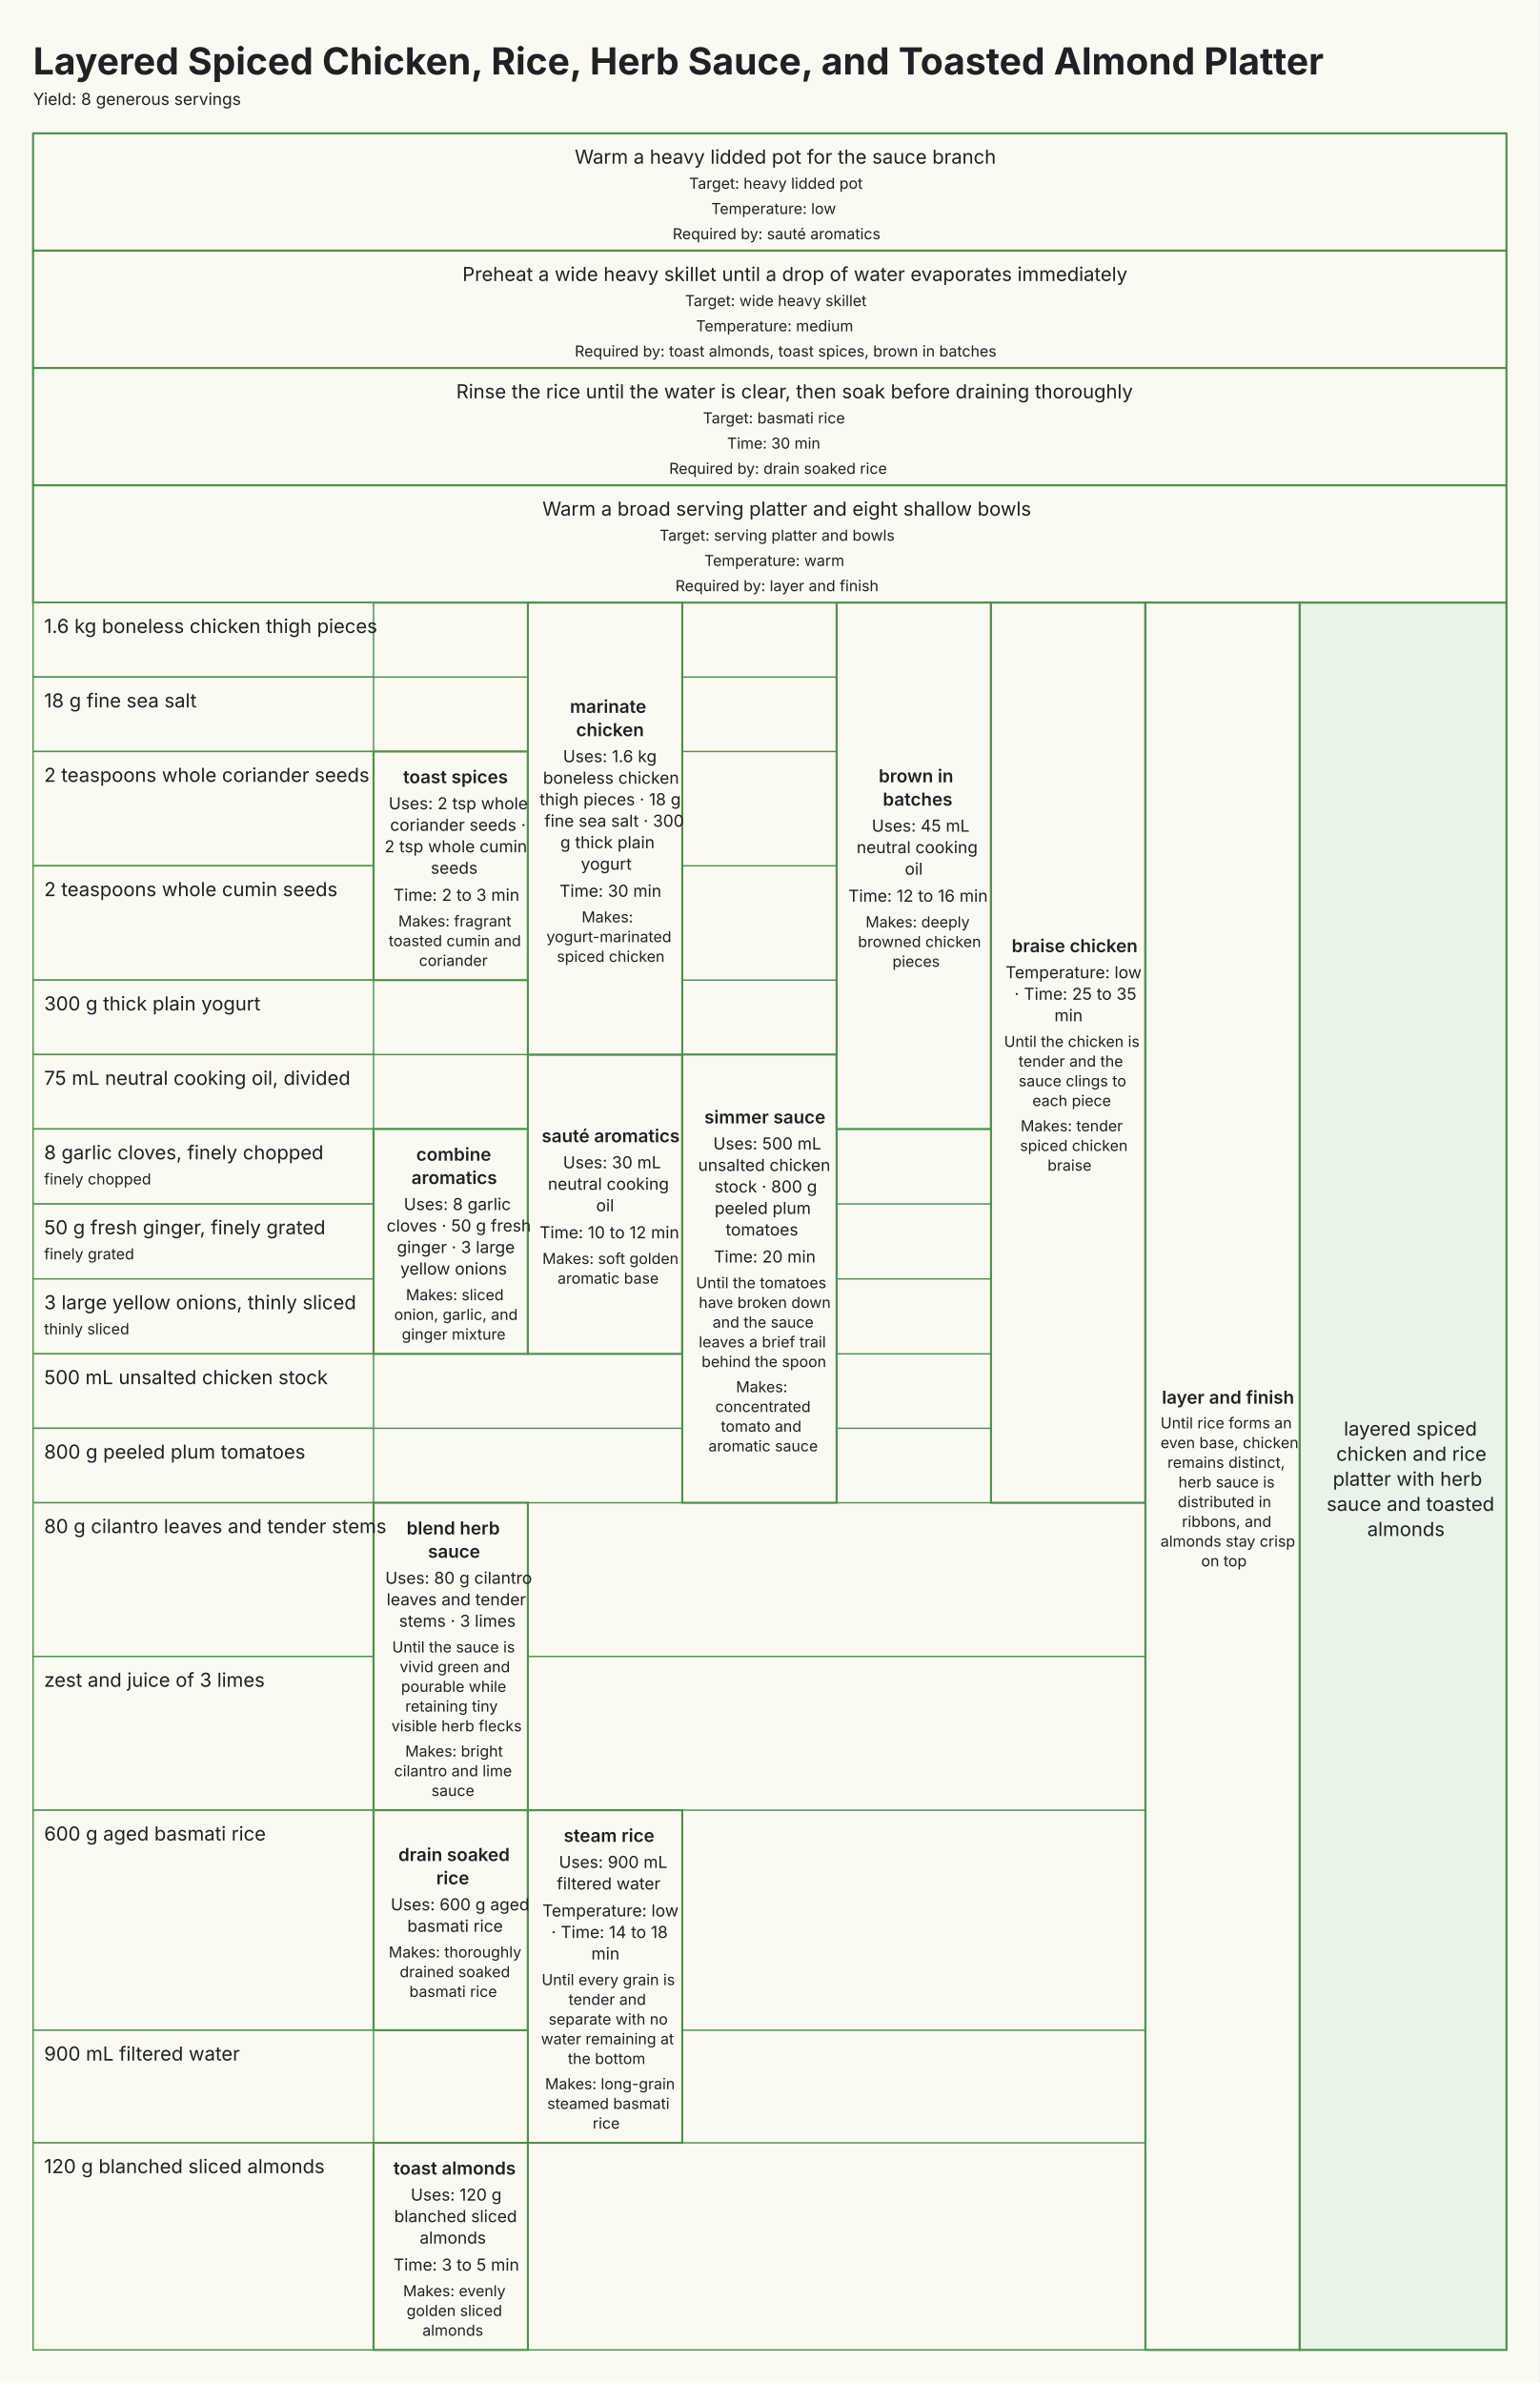
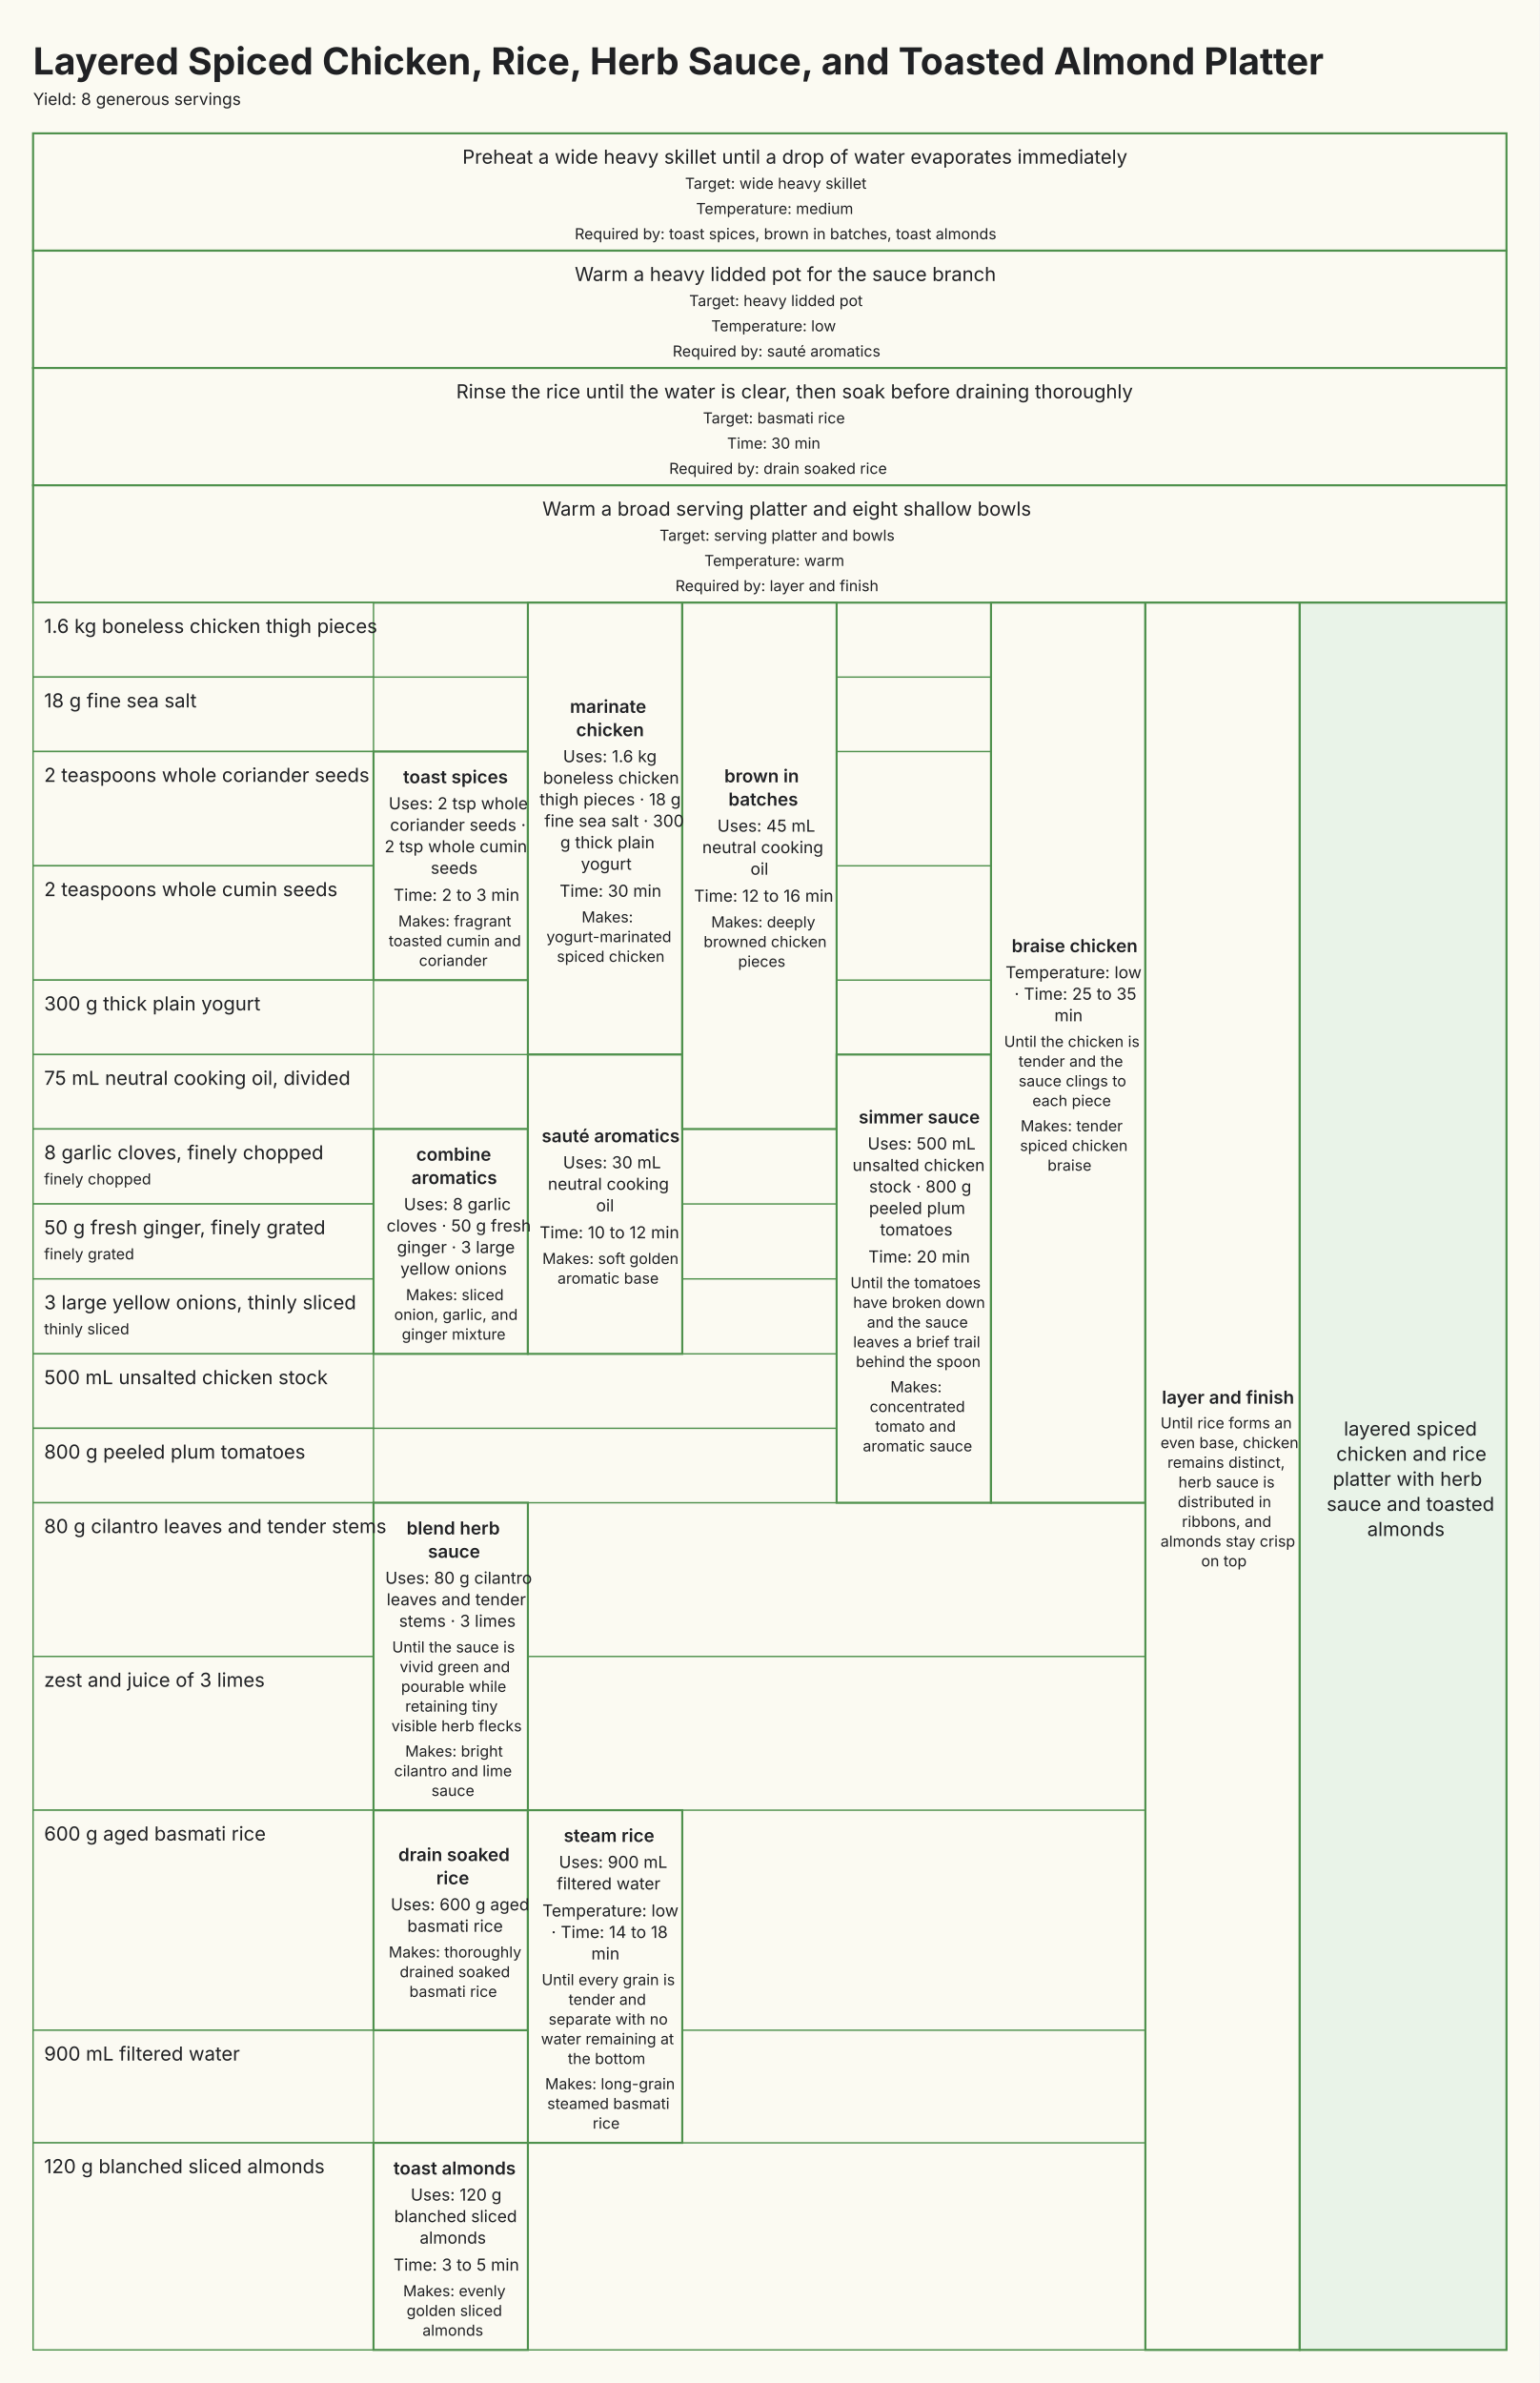
<svg xmlns="http://www.w3.org/2000/svg" width="1117" height="1728.526" viewBox="0 0 1117 1728.526" role="img" aria-labelledby="rf-7ec6408d11ee-title rf-7ec6408d11ee-description" data-recipeflow-layout="recipeflow.tabular-layout/v1" data-recipeflow-notation="compact-table">
  <style>text{font-family:Inter,"Segoe UI",Arial,"DejaVu Sans",sans-serif;fill:#202124}.guide{fill:none;stroke:#eee8df;stroke-width:1}.flow{fill:none;stroke:#5d5146;stroke-width:3;stroke-linecap:round;stroke-linejoin:round}.setup-dependency{fill:none;stroke:#b8aa99;stroke-width:1.5;stroke-dasharray:5 4}.op{fill:#f2eadf;stroke:#765f48;stroke-width:1.5}.setup{fill:#f7f4ef;stroke:#b8aa99;stroke-width:1}.material-label{fill:#fffdf9;stroke:#b8aa99;stroke-width:1}.final-output{fill:#e9f3e8;stroke:#4e7652;stroke-width:2}.grid-line{fill:none;stroke:#4f914d;stroke-width:1}.segment-link{fill:none;stroke:#36713a;stroke-width:1.5;stroke-dasharray:4 3}.grid-ingredient{fill:#fbfaf2;stroke:#4f914d;stroke-width:1}.grid-operation{fill:#fbfaf2;stroke:#4f914d;stroke-width:1.5}.grid-setup{fill:#fbfaf2;stroke:#4f914d;stroke-width:1.5}.grid-final{fill:#e9f3e8;stroke:#4f914d;stroke-width:1.5}.ingredient,.title{fill:none;stroke:none}@media print{.canvas{fill:#fff}.guide{stroke:#ddd}}</style>
  <rect class="canvas" x="0" y="0" width="1117" height="1728.526" fill="#fbfaf2" />
  <polyline id="path:table:grid:0" class="grid-line" points="24,437.126 1093,437.126" vector-effect="non-scaling-stroke" data-kind="guide" />
  <polyline id="path:table:grid:1" class="grid-line" points="24,491.126 1093,491.126" vector-effect="non-scaling-stroke" data-kind="guide" />
  <polyline id="path:table:grid:2" class="grid-line" points="24,545.126 1093,545.126" vector-effect="non-scaling-stroke" data-kind="guide" />
  <polyline id="path:table:grid:3" class="grid-line" points="24,628.026 1093,628.026" vector-effect="non-scaling-stroke" data-kind="guide" />
  <polyline id="path:table:grid:4" class="grid-line" points="24,710.926 1093,710.926" vector-effect="non-scaling-stroke" data-kind="guide" />
  <polyline id="path:table:grid:5" class="grid-line" points="24,764.926 1093,764.926" vector-effect="non-scaling-stroke" data-kind="guide" />
  <polyline id="path:table:grid:6" class="grid-line" points="24,818.926 1093,818.926" vector-effect="non-scaling-stroke" data-kind="guide" />
  <polyline id="path:table:grid:7" class="grid-line" points="24,873.293 1093,873.293" vector-effect="non-scaling-stroke" data-kind="guide" />
  <polyline id="path:table:grid:8" class="grid-line" points="24,927.659 1093,927.659" vector-effect="non-scaling-stroke" data-kind="guide" />
  <polyline id="path:table:grid:9" class="grid-line" points="24,982.026 1093,982.026" vector-effect="non-scaling-stroke" data-kind="guide" />
  <polyline id="path:table:grid:10" class="grid-line" points="24,1036.026 1093,1036.026" vector-effect="non-scaling-stroke" data-kind="guide" />
  <polyline id="path:table:grid:11" class="grid-line" points="24,1090.026 1093,1090.026" vector-effect="non-scaling-stroke" data-kind="guide" />
  <polyline id="path:table:grid:12" class="grid-line" points="24,1201.526 1093,1201.526" vector-effect="non-scaling-stroke" data-kind="guide" />
  <polyline id="path:table:grid:13" class="grid-line" points="24,1313.026 1093,1313.026" vector-effect="non-scaling-stroke" data-kind="guide" />
  <polyline id="path:table:grid:14" class="grid-line" points="24,1472.626 1093,1472.626" vector-effect="non-scaling-stroke" data-kind="guide" />
  <polyline id="path:table:grid:15" class="grid-line" points="24,1554.326 1093,1554.326" vector-effect="non-scaling-stroke" data-kind="guide" />
  <polyline id="path:table:grid:16" class="grid-line" points="24,1704.526 1093,1704.526" vector-effect="non-scaling-stroke" data-kind="guide" />
  <polyline id="path:table:border:left" class="grid-line" points="24,437.126 24,1704.526" vector-effect="non-scaling-stroke" data-kind="guide" />
  <polyline id="path:table:border:right" class="grid-line" points="1093,437.126 1093,1704.526" vector-effect="non-scaling-stroke" data-kind="guide" />
  <rect id="box:table:title" class="title" x="24" y="24" width="1069" height="54.726" rx="0" vector-effect="non-scaling-stroke" />
-   <rect id="box:table:setup:op:heat-pot" class="grid-setup" x="24" y="96.726" width="1069" height="85.1" rx="0" vector-effect="non-scaling-stroke" />
-   <rect id="box:table:setup:op:heat-skillet" class="grid-setup" x="24" y="181.826" width="1069" height="85.1" rx="0" vector-effect="non-scaling-stroke" />
+   <rect id="box:table:setup:op:heat-skillet" class="grid-setup" x="24" y="96.726" width="1069" height="85.1" rx="0" vector-effect="non-scaling-stroke" />
+   <rect id="box:table:setup:op:heat-pot" class="grid-setup" x="24" y="181.826" width="1069" height="85.1" rx="0" vector-effect="non-scaling-stroke" />
  <rect id="box:table:setup:op:soak-rice" class="grid-setup" x="24" y="266.926" width="1069" height="85.1" rx="0" vector-effect="non-scaling-stroke" />
  <rect id="box:table:setup:op:warm-platter" class="grid-setup" x="24" y="352.026" width="1069" height="85.1" rx="0" vector-effect="non-scaling-stroke" />
  <rect id="box:table:ingredient:chicken" class="grid-ingredient" x="24" y="437.126" width="247" height="54" rx="0" vector-effect="non-scaling-stroke" />
  <rect id="box:table:ingredient:salt" class="grid-ingredient" x="24" y="491.126" width="247" height="54" rx="0" vector-effect="non-scaling-stroke" />
  <rect id="box:table:ingredient:coriander" class="grid-ingredient" x="24" y="545.126" width="247" height="82.9" rx="0" vector-effect="non-scaling-stroke" />
  <rect id="box:table:ingredient:cumin" class="grid-ingredient" x="24" y="628.026" width="247" height="82.9" rx="0" vector-effect="non-scaling-stroke" />
  <rect id="box:table:ingredient:yogurt" class="grid-ingredient" x="24" y="710.926" width="247" height="54" rx="0" vector-effect="non-scaling-stroke" />
  <rect id="box:table:ingredient:oil" class="grid-ingredient" x="24" y="764.926" width="247" height="54" rx="0" vector-effect="non-scaling-stroke" />
  <rect id="box:table:ingredient:garlic" class="grid-ingredient" x="24" y="818.926" width="247" height="54.367" rx="0" vector-effect="non-scaling-stroke" />
  <rect id="box:table:ingredient:ginger" class="grid-ingredient" x="24" y="873.293" width="247" height="54.367" rx="0" vector-effect="non-scaling-stroke" />
  <rect id="box:table:ingredient:onion" class="grid-ingredient" x="24" y="927.659" width="247" height="54.367" rx="0" vector-effect="non-scaling-stroke" />
  <rect id="box:table:ingredient:stock" class="grid-ingredient" x="24" y="982.026" width="247" height="54" rx="0" vector-effect="non-scaling-stroke" />
  <rect id="box:table:ingredient:tomatoes" class="grid-ingredient" x="24" y="1036.026" width="247" height="54" rx="0" vector-effect="non-scaling-stroke" />
  <rect id="box:table:ingredient:cilantro" class="grid-ingredient" x="24" y="1090.026" width="247" height="111.5" rx="0" vector-effect="non-scaling-stroke" />
  <rect id="box:table:ingredient:lime" class="grid-ingredient" x="24" y="1201.526" width="247" height="111.5" rx="0" vector-effect="non-scaling-stroke" />
  <rect id="box:table:ingredient:rice" class="grid-ingredient" x="24" y="1313.026" width="247" height="159.6" rx="0" vector-effect="non-scaling-stroke" />
  <rect id="box:table:ingredient:water" class="grid-ingredient" x="24" y="1472.626" width="247" height="81.7" rx="0" vector-effect="non-scaling-stroke" />
  <rect id="box:table:ingredient:almonds" class="grid-ingredient" x="24" y="1554.326" width="247" height="150.2" rx="0" vector-effect="non-scaling-stroke" />
+   <rect id="box:table:operation:op:toast-spices:0" class="grid-operation" x="271" y="545.126" width="112" height="165.8" rx="0" vector-effect="non-scaling-stroke" />
  <rect id="box:table:operation:op:chop-aromatics:0" class="grid-operation" x="271" y="818.926" width="112" height="163.1" rx="0" vector-effect="non-scaling-stroke" />
+   <rect id="box:table:operation:op:rinse-rice:0" class="grid-operation" x="271" y="1313.026" width="112" height="159.6" rx="0" vector-effect="non-scaling-stroke" />
  <rect id="box:table:operation:op:make-herb-sauce:0" class="grid-operation" x="271" y="1090.026" width="112" height="223" rx="0" vector-effect="non-scaling-stroke" />
-   <rect id="box:table:operation:op:rinse-rice:0" class="grid-operation" x="271" y="1313.026" width="112" height="159.6" rx="0" vector-effect="non-scaling-stroke" />
  <rect id="box:table:operation:op:toast-almonds:0" class="grid-operation" x="271" y="1554.326" width="112" height="150.2" rx="0" vector-effect="non-scaling-stroke" />
-   <rect id="box:table:operation:op:toast-spices:0" class="grid-operation" x="271" y="545.126" width="112" height="165.8" rx="0" vector-effect="non-scaling-stroke" />
+   <rect id="box:table:operation:op:marinate:0" class="grid-operation" x="383" y="437.126" width="112" height="327.8" rx="0" vector-effect="non-scaling-stroke" />
+   <rect id="box:table:operation:op:saute-aromatics:0" class="grid-operation" x="383" y="764.926" width="112" height="217.1" rx="0" vector-effect="non-scaling-stroke" />
  <rect id="box:table:operation:op:cook-rice:0" class="grid-operation" x="383" y="1313.026" width="112" height="241.3" rx="0" vector-effect="non-scaling-stroke" />
-   <rect id="box:table:operation:op:saute-aromatics:0" class="grid-operation" x="383" y="764.926" width="112" height="217.1" rx="0" vector-effect="non-scaling-stroke" />
-   <rect id="box:table:operation:op:marinate:0" class="grid-operation" x="383" y="437.126" width="112" height="327.8" rx="0" vector-effect="non-scaling-stroke" />
-   <rect id="box:table:operation:op:build-sauce:0" class="grid-operation" x="495" y="764.926" width="112" height="325.1" rx="0" vector-effect="non-scaling-stroke" />
-   <rect id="box:table:operation:op:brown-chicken:0" class="grid-operation" x="607" y="437.126" width="112" height="381.8" rx="0" vector-effect="non-scaling-stroke" />
+   <rect id="box:table:operation:op:brown-chicken:0" class="grid-operation" x="495" y="437.126" width="112" height="381.8" rx="0" vector-effect="non-scaling-stroke" />
+   <rect id="box:table:operation:op:build-sauce:0" class="grid-operation" x="607" y="764.926" width="112" height="325.1" rx="0" vector-effect="non-scaling-stroke" />
  <rect id="box:table:operation:op:braise:0" class="grid-operation" x="719" y="437.126" width="112" height="652.9" rx="0" vector-effect="non-scaling-stroke" />
  <rect id="box:table:operation:op:assemble-platter:0" class="grid-operation" x="831" y="437.126" width="112" height="1267.4" rx="0" vector-effect="non-scaling-stroke" />
  <rect id="box:table:final:platter:0" class="grid-final" x="943" y="437.126" width="150" height="1267.4" rx="0" vector-effect="non-scaling-stroke" />
  <text id="text:table:title" data-role="title" font-size="27.02" font-weight="700" fill="#202124" xml:space="preserve" aria-label="Layered Spiced Chicken, Rice, Herb Sauce, and Toasted Almond Platter">
    <tspan x="24" dy="0" y="54">Layered Spiced Chicken, Rice, Herb Sauce, and Toasted Almond Platter</tspan>
  </text>
  <text id="text:table:yield" data-role="recipe-yield" font-size="12" font-weight="400" fill="#66615c" xml:space="preserve" aria-label="Yield: 8 generous servings">
    <tspan x="24" dy="0" y="76.126">Yield: 8 generous servings</tspan>
  </text>
+   <text id="text:table:setup:op:heat-skillet:label" data-role="setup-label" font-size="14" font-weight="400" fill="#202124" xml:space="preserve" aria-label="Preheat a wide heavy skillet until a drop of water evaporates immediately">
+     <tspan x="335.5" dy="0" y="118.726">Preheat a wide heavy skillet until a drop of water evaporates immediately</tspan>
+   </text>
+   <text id="text:table:setup:op:heat-skillet:target" data-role="setup-target" font-size="11" font-weight="400" fill="#66615c" xml:space="preserve" aria-label="Target: wide heavy skillet">
+     <tspan x="497" dy="0" y="136.926">Target: wide heavy skillet</tspan>
+   </text>
+   <text id="text:table:setup:op:heat-skillet:detail" data-role="setup-detail" font-size="11" font-weight="400" fill="#66615c" xml:space="preserve" aria-label="Temperature: medium">
+     <tspan x="505" dy="0" y="155.226">Temperature: medium</tspan>
+   </text>
+   <text id="text:table:setup:op:heat-skillet:required" data-role="setup-required-by" font-size="11" font-weight="400" fill="#66615c" xml:space="preserve" aria-label="Required by: toast spices, brown in batches, toast almonds">
+     <tspan x="417" dy="0" y="173.526">Required by: toast spices, brown in batches, toast almonds</tspan>
+   </text>
  <text id="text:table:setup:op:heat-pot:label" data-role="setup-label" font-size="14" font-weight="400" fill="#202124" xml:space="preserve" aria-label="Warm a heavy lidded pot for the sauce branch">
-     <tspan x="417" dy="0" y="118.726">Warm a heavy lidded pot for the sauce branch</tspan>
+     <tspan x="417" dy="0" y="203.826">Warm a heavy lidded pot for the sauce branch</tspan>
  </text>
  <text id="text:table:setup:op:heat-pot:target" data-role="setup-target" font-size="11" font-weight="400" fill="#66615c" xml:space="preserve" aria-label="Target: heavy lidded pot">
-     <tspan x="500" dy="0" y="136.926">Target: heavy lidded pot</tspan>
+     <tspan x="500" dy="0" y="222.026">Target: heavy lidded pot</tspan>
  </text>
  <text id="text:table:setup:op:heat-pot:detail" data-role="setup-detail" font-size="11" font-weight="400" fill="#66615c" xml:space="preserve" aria-label="Temperature: low">
-     <tspan x="516" dy="0" y="155.226">Temperature: low</tspan>
+     <tspan x="516" dy="0" y="240.326">Temperature: low</tspan>
  </text>
  <text id="text:table:setup:op:heat-pot:required" data-role="setup-required-by" font-size="11" font-weight="400" fill="#66615c" xml:space="preserve" aria-label="Required by: sauté aromatics">
-     <tspan x="488" dy="0" y="173.526">Required by: sauté aromatics</tspan>
-   </text>
-   <text id="text:table:setup:op:heat-skillet:label" data-role="setup-label" font-size="14" font-weight="400" fill="#202124" xml:space="preserve" aria-label="Preheat a wide heavy skillet until a drop of water evaporates immediately">
-     <tspan x="335.5" dy="0" y="203.826">Preheat a wide heavy skillet until a drop of water evaporates immediately</tspan>
-   </text>
-   <text id="text:table:setup:op:heat-skillet:target" data-role="setup-target" font-size="11" font-weight="400" fill="#66615c" xml:space="preserve" aria-label="Target: wide heavy skillet">
-     <tspan x="497" dy="0" y="222.026">Target: wide heavy skillet</tspan>
-   </text>
-   <text id="text:table:setup:op:heat-skillet:detail" data-role="setup-detail" font-size="11" font-weight="400" fill="#66615c" xml:space="preserve" aria-label="Temperature: medium">
-     <tspan x="505" dy="0" y="240.326">Temperature: medium</tspan>
-   </text>
-   <text id="text:table:setup:op:heat-skillet:required" data-role="setup-required-by" font-size="11" font-weight="400" fill="#66615c" xml:space="preserve" aria-label="Required by: toast almonds, toast spices, brown in batches">
-     <tspan x="417" dy="0" y="258.626">Required by: toast almonds, toast spices, brown in batches</tspan>
+     <tspan x="488" dy="0" y="258.626">Required by: sauté aromatics</tspan>
  </text>
  <text id="text:table:setup:op:soak-rice:label" data-role="setup-label" font-size="14" font-weight="400" fill="#202124" xml:space="preserve" aria-label="Rinse the rice until the water is clear, then soak before draining thoroughly">
    <tspan x="331" dy="0" y="288.926">Rinse the rice until the water is clear, then soak before draining thoroughly</tspan>
  </text>
  <text id="text:table:setup:op:soak-rice:target" data-role="setup-target" font-size="11" font-weight="400" fill="#66615c" xml:space="preserve" aria-label="Target: basmati rice">
    <tspan x="510" dy="0" y="307.126">Target: basmati rice</tspan>
  </text>
  <text id="text:table:setup:op:soak-rice:detail" data-role="setup-detail" font-size="11" font-weight="400" fill="#66615c" xml:space="preserve" aria-label="Time: 30 min">
    <tspan x="527.5" dy="0" y="325.426">Time: 30 min</tspan>
  </text>
  <text id="text:table:setup:op:soak-rice:required" data-role="setup-required-by" font-size="11" font-weight="400" fill="#66615c" xml:space="preserve" aria-label="Required by: drain soaked rice">
    <tspan x="485.5" dy="0" y="343.726">Required by: drain soaked rice</tspan>
  </text>
  <text id="text:table:setup:op:warm-platter:label" data-role="setup-label" font-size="14" font-weight="400" fill="#202124" xml:space="preserve" aria-label="Warm a broad serving platter and eight shallow bowls">
    <tspan x="393.5" dy="0" y="374.026">Warm a broad serving platter and eight shallow bowls</tspan>
  </text>
  <text id="text:table:setup:op:warm-platter:target" data-role="setup-target" font-size="11" font-weight="400" fill="#66615c" xml:space="preserve" aria-label="Target: serving platter and bowls">
    <tspan x="478.5" dy="0" y="392.226">Target: serving platter and bowls</tspan>
  </text>
  <text id="text:table:setup:op:warm-platter:detail" data-role="setup-detail" font-size="11" font-weight="400" fill="#66615c" xml:space="preserve" aria-label="Temperature: warm">
    <tspan x="511" dy="0" y="410.526">Temperature: warm</tspan>
  </text>
  <text id="text:table:setup:op:warm-platter:required" data-role="setup-required-by" font-size="11" font-weight="400" fill="#66615c" xml:space="preserve" aria-label="Required by: layer and finish">
    <tspan x="490" dy="0" y="428.826">Required by: layer and finish</tspan>
  </text>
  <text id="text:table:ingredient:chicken:primary" data-role="ingredient-source" font-size="14" font-weight="400" fill="#202124" xml:space="preserve" aria-label="1.6 kg boneless chicken thigh pieces">
    <tspan x="32" dy="0" y="459.126">1.6 kg boneless chicken thigh pieces</tspan>
  </text>
  <text id="text:table:ingredient:salt:primary" data-role="ingredient-source" font-size="14" font-weight="400" fill="#202124" xml:space="preserve" aria-label="18 g fine sea salt">
    <tspan x="32" dy="0" y="513.126">18 g fine sea salt</tspan>
  </text>
  <text id="text:table:ingredient:coriander:primary" data-role="ingredient-source" font-size="14" font-weight="400" fill="#202124" xml:space="preserve" aria-label="2 teaspoons whole coriander seeds">
    <tspan x="32" dy="0" y="567.126">2 teaspoons whole coriander seeds</tspan>
  </text>
  <text id="text:table:ingredient:cumin:primary" data-role="ingredient-source" font-size="14" font-weight="400" fill="#202124" xml:space="preserve" aria-label="2 teaspoons whole cumin seeds">
    <tspan x="32" dy="0" y="650.026">2 teaspoons whole cumin seeds</tspan>
  </text>
  <text id="text:table:ingredient:yogurt:primary" data-role="ingredient-source" font-size="14" font-weight="400" fill="#202124" xml:space="preserve" aria-label="300 g thick plain yogurt">
    <tspan x="32" dy="0" y="732.926">300 g thick plain yogurt</tspan>
  </text>
  <text id="text:table:ingredient:oil:primary" data-role="ingredient-source" font-size="14" font-weight="400" fill="#202124" xml:space="preserve" aria-label="75 mL neutral cooking oil, divided">
    <tspan x="32" dy="0" y="786.926">75 mL neutral cooking oil, divided</tspan>
  </text>
  <text id="text:table:ingredient:garlic:primary" data-role="ingredient-source" font-size="14" font-weight="400" fill="#202124" xml:space="preserve" aria-label="8 garlic cloves, finely chopped">
    <tspan x="32" dy="0" y="840.926">8 garlic cloves, finely chopped</tspan>
  </text>
  <text id="text:table:ingredient:garlic:preparation" data-role="ingredient-preparation" font-size="11" font-weight="400" fill="#66615c" xml:space="preserve" aria-label="finely chopped">
    <tspan x="32" dy="0" y="859.126">finely chopped</tspan>
  </text>
  <text id="text:table:ingredient:ginger:primary" data-role="ingredient-source" font-size="14" font-weight="400" fill="#202124" xml:space="preserve" aria-label="50 g fresh ginger, finely grated">
    <tspan x="32" dy="0" y="895.293">50 g fresh ginger, finely grated</tspan>
  </text>
  <text id="text:table:ingredient:ginger:preparation" data-role="ingredient-preparation" font-size="11" font-weight="400" fill="#66615c" xml:space="preserve" aria-label="finely grated">
    <tspan x="32" dy="0" y="913.493">finely grated</tspan>
  </text>
  <text id="text:table:ingredient:onion:primary" data-role="ingredient-source" font-size="14" font-weight="400" fill="#202124" xml:space="preserve" aria-label="3 large yellow onions, thinly sliced">
    <tspan x="32" dy="0" y="949.659">3 large yellow onions, thinly sliced</tspan>
  </text>
  <text id="text:table:ingredient:onion:preparation" data-role="ingredient-preparation" font-size="11" font-weight="400" fill="#66615c" xml:space="preserve" aria-label="thinly sliced">
    <tspan x="32" dy="0" y="967.859">thinly sliced</tspan>
  </text>
  <text id="text:table:ingredient:stock:primary" data-role="ingredient-source" font-size="14" font-weight="400" fill="#202124" xml:space="preserve" aria-label="500 mL unsalted chicken stock">
    <tspan x="32" dy="0" y="1004.026">500 mL unsalted chicken stock</tspan>
  </text>
  <text id="text:table:ingredient:tomatoes:primary" data-role="ingredient-source" font-size="14" font-weight="400" fill="#202124" xml:space="preserve" aria-label="800 g peeled plum tomatoes">
    <tspan x="32" dy="0" y="1058.026">800 g peeled plum tomatoes</tspan>
  </text>
  <text id="text:table:ingredient:cilantro:primary" data-role="ingredient-source" font-size="14" font-weight="400" fill="#202124" xml:space="preserve" aria-label="80 g cilantro leaves and tender stems">
    <tspan x="32" dy="0" y="1112.026">80 g cilantro leaves and tender stems</tspan>
  </text>
  <text id="text:table:ingredient:lime:primary" data-role="ingredient-source" font-size="14" font-weight="400" fill="#202124" xml:space="preserve" aria-label="zest and juice of 3 limes">
    <tspan x="32" dy="0" y="1223.526">zest and juice of 3 limes</tspan>
  </text>
  <text id="text:table:ingredient:rice:primary" data-role="ingredient-source" font-size="14" font-weight="400" fill="#202124" xml:space="preserve" aria-label="600 g aged basmati rice">
    <tspan x="32" dy="0" y="1335.026">600 g aged basmati rice</tspan>
  </text>
  <text id="text:table:ingredient:water:primary" data-role="ingredient-source" font-size="14" font-weight="400" fill="#202124" xml:space="preserve" aria-label="900 mL filtered water">
    <tspan x="32" dy="0" y="1494.626">900 mL filtered water</tspan>
  </text>
  <text id="text:table:ingredient:almonds:primary" data-role="ingredient-source" font-size="14" font-weight="400" fill="#202124" xml:space="preserve" aria-label="120 g blanched sliced almonds">
    <tspan x="32" dy="0" y="1576.326">120 g blanched sliced almonds</tspan>
+   </text>
+   <text id="text:table:operation:op:toast-spices:action" data-role="operation-action" font-size="13" font-weight="600" fill="#202124" xml:space="preserve" aria-label="toast spices">
+     <tspan x="292.5" dy="0" y="568.126">toast spices</tspan>
+   </text>
+   <text id="text:table:operation:op:toast-spices:uses" data-role="operation-input-quantity" font-size="12" font-weight="400" fill="#66615c" xml:space="preserve" aria-label="Uses: 2 tsp whole coriander seeds · 2 tsp whole cumin seeds">
+     <tspan x="282" dy="0" y="587.026">Uses: 2 tsp whole</tspan>
+     <tspan x="283" dy="0" y="602.626">coriander seeds ·</tspan>
+     <tspan x="279" dy="0" y="618.226">2 tsp whole cumin</tspan>
+     <tspan x="312.5" dy="0" y="633.826">seeds</tspan>
+   </text>
+   <text id="text:table:operation:op:toast-spices:detail" data-role="operation-detail" font-size="12" font-weight="400" fill="#66615c" xml:space="preserve" aria-label="Time: 2 to 3 min">
+     <tspan x="285.5" dy="0" y="653.426">Time: 2 to 3 min</tspan>
+   </text>
+   <text id="text:table:operation:op:toast-spices:outputs" data-role="material-label" font-size="11" font-weight="400" fill="#66615c" xml:space="preserve" aria-label="Makes: fragrant toasted cumin and coriander">
+     <tspan x="289" dy="0" y="672.026">Makes: fragrant</tspan>
+     <tspan x="282" dy="0" y="686.326">toasted cumin and</tspan>
+     <tspan x="304" dy="0" y="700.626">coriander</tspan>
  </text>
  <text id="text:table:operation:op:chop-aromatics:action" data-role="operation-action" font-size="13" font-weight="600" fill="#202124" xml:space="preserve" aria-label="combine aromatics">
    <tspan x="302" dy="0" y="841.926">combine</tspan>
    <tspan x="298.5" dy="0" y="858.826">aromatics</tspan>
  </text>
  <text id="text:table:operation:op:chop-aromatics:uses" data-role="operation-input-quantity" font-size="12" font-weight="400" fill="#66615c" xml:space="preserve" aria-label="Uses: 8 garlic cloves · 50 g fresh ginger · 3 large yellow onions">
    <tspan x="293" dy="0" y="877.726">Uses: 8 garlic</tspan>
    <tspan x="280.5" dy="0" y="893.326">cloves · 50 g fresh</tspan>
    <tspan x="288" dy="0" y="908.926">ginger · 3 large</tspan>
    <tspan x="290.5" dy="0" y="924.526">yellow onions</tspan>
  </text>
  <text id="text:table:operation:op:chop-aromatics:outputs" data-role="material-label" font-size="11" font-weight="400" fill="#66615c" xml:space="preserve" aria-label="Makes: sliced onion, garlic, and ginger mixture">
    <tspan x="294.5" dy="0" y="943.126">Makes: sliced</tspan>
    <tspan x="286" dy="0" y="957.426">onion, garlic, and</tspan>
    <tspan x="291.5" dy="0" y="971.726">ginger mixture</tspan>
+   </text>
+   <text id="text:table:operation:op:rinse-rice:action" data-role="operation-action" font-size="13" font-weight="600" fill="#202124" xml:space="preserve" aria-label="drain soaked rice">
+     <tspan x="289" dy="0" y="1349.876">drain soaked</tspan>
+     <tspan x="316.5" dy="0" y="1366.776">rice</tspan>
+   </text>
+   <text id="text:table:operation:op:rinse-rice:uses" data-role="operation-input-quantity" font-size="12" font-weight="400" fill="#66615c" xml:space="preserve" aria-label="Uses: 600 g aged basmati rice">
+     <tspan x="283.5" dy="0" y="1385.676">Uses: 600 g aged</tspan>
+     <tspan x="295.5" dy="0" y="1401.276">basmati rice</tspan>
+   </text>
+   <text id="text:table:operation:op:rinse-rice:outputs" data-role="material-label" font-size="11" font-weight="400" fill="#66615c" xml:space="preserve" aria-label="Makes: thoroughly drained soaked basmati rice">
+     <tspan x="282" dy="0" y="1419.876">Makes: thoroughly</tspan>
+     <tspan x="290" dy="0" y="1434.176">drained soaked</tspan>
+     <tspan x="297" dy="0" y="1448.476">basmati rice</tspan>
  </text>
  <text id="text:table:operation:op:make-herb-sauce:action" data-role="operation-action" font-size="13" font-weight="600" fill="#202124" xml:space="preserve" aria-label="blend herb sauce">
    <tspan x="295" dy="0" y="1113.026">blend herb</tspan>
    <tspan x="310.5" dy="0" y="1129.926">sauce</tspan>
  </text>
  <text id="text:table:operation:op:make-herb-sauce:uses" data-role="operation-input-quantity" font-size="12" font-weight="400" fill="#66615c" xml:space="preserve" aria-label="Uses: 80 g cilantro leaves and tender stems · 3 limes">
    <tspan x="279.5" dy="0" y="1148.826">Uses: 80 g cilantro</tspan>
    <tspan x="280.5" dy="0" y="1164.426">leaves and tender</tspan>
    <tspan x="289.5" dy="0" y="1180.026">stems · 3 limes</tspan>
  </text>
  <text id="text:table:operation:op:make-herb-sauce:until" data-role="operation-until" font-size="11" font-weight="400" fill="#66615c" xml:space="preserve" aria-label="Until the sauce is vivid green and pourable while retaining tiny visible herb flecks">
    <tspan x="284.5" dy="0" y="1198.626">Until the sauce is</tspan>
    <tspan x="290" dy="0" y="1212.926">vivid green and</tspan>
    <tspan x="291" dy="0" y="1227.226">pourable while</tspan>
    <tspan x="294" dy="0" y="1241.526">retaining tiny</tspan>
    <tspan x="284" dy="0" y="1255.826">visible herb flecks</tspan>
  </text>
  <text id="text:table:operation:op:make-herb-sauce:outputs" data-role="material-label" font-size="11" font-weight="400" fill="#66615c" xml:space="preserve" aria-label="Makes: bright cilantro and lime sauce">
    <tspan x="294" dy="0" y="1274.126">Makes: bright</tspan>
    <tspan x="286" dy="0" y="1288.426">cilantro and lime</tspan>
    <tspan x="313" dy="0" y="1302.726">sauce</tspan>
  </text>
-   <text id="text:table:operation:op:rinse-rice:action" data-role="operation-action" font-size="13" font-weight="600" fill="#202124" xml:space="preserve" aria-label="drain soaked rice">
-     <tspan x="289" dy="0" y="1349.876">drain soaked</tspan>
-     <tspan x="316.5" dy="0" y="1366.776">rice</tspan>
-   </text>
-   <text id="text:table:operation:op:rinse-rice:uses" data-role="operation-input-quantity" font-size="12" font-weight="400" fill="#66615c" xml:space="preserve" aria-label="Uses: 600 g aged basmati rice">
-     <tspan x="283.5" dy="0" y="1385.676">Uses: 600 g aged</tspan>
-     <tspan x="295.5" dy="0" y="1401.276">basmati rice</tspan>
-   </text>
-   <text id="text:table:operation:op:rinse-rice:outputs" data-role="material-label" font-size="11" font-weight="400" fill="#66615c" xml:space="preserve" aria-label="Makes: thoroughly drained soaked basmati rice">
-     <tspan x="282" dy="0" y="1419.876">Makes: thoroughly</tspan>
-     <tspan x="290" dy="0" y="1434.176">drained soaked</tspan>
-     <tspan x="297" dy="0" y="1448.476">basmati rice</tspan>
-   </text>
  <text id="text:table:operation:op:toast-almonds:action" data-role="operation-action" font-size="13" font-weight="600" fill="#202124" xml:space="preserve" aria-label="toast almonds">
    <tspan x="285.5" dy="0" y="1577.326">toast almonds</tspan>
  </text>
  <text id="text:table:operation:op:toast-almonds:uses" data-role="operation-input-quantity" font-size="12" font-weight="400" fill="#66615c" xml:space="preserve" aria-label="Uses: 120 g blanched sliced almonds">
    <tspan x="298" dy="0" y="1596.226">Uses: 120 g</tspan>
    <tspan x="286" dy="0" y="1611.826">blanched sliced</tspan>
    <tspan x="304.5" dy="0" y="1627.426">almonds</tspan>
  </text>
  <text id="text:table:operation:op:toast-almonds:detail" data-role="operation-detail" font-size="12" font-weight="400" fill="#66615c" xml:space="preserve" aria-label="Time: 3 to 5 min">
    <tspan x="285.5" dy="0" y="1647.026">Time: 3 to 5 min</tspan>
  </text>
  <text id="text:table:operation:op:toast-almonds:outputs" data-role="material-label" font-size="11" font-weight="400" fill="#66615c" xml:space="preserve" aria-label="Makes: evenly golden sliced almonds">
    <tspan x="292.5" dy="0" y="1665.626">Makes: evenly</tspan>
    <tspan x="295" dy="0" y="1679.926">golden sliced</tspan>
    <tspan x="306.5" dy="0" y="1694.226">almonds</tspan>
-   </text>
-   <text id="text:table:operation:op:toast-spices:action" data-role="operation-action" font-size="13" font-weight="600" fill="#202124" xml:space="preserve" aria-label="toast spices">
-     <tspan x="292.5" dy="0" y="568.126">toast spices</tspan>
-   </text>
-   <text id="text:table:operation:op:toast-spices:uses" data-role="operation-input-quantity" font-size="12" font-weight="400" fill="#66615c" xml:space="preserve" aria-label="Uses: 2 tsp whole coriander seeds · 2 tsp whole cumin seeds">
-     <tspan x="282" dy="0" y="587.026">Uses: 2 tsp whole</tspan>
-     <tspan x="283" dy="0" y="602.626">coriander seeds ·</tspan>
-     <tspan x="279" dy="0" y="618.226">2 tsp whole cumin</tspan>
-     <tspan x="312.5" dy="0" y="633.826">seeds</tspan>
-   </text>
-   <text id="text:table:operation:op:toast-spices:detail" data-role="operation-detail" font-size="12" font-weight="400" fill="#66615c" xml:space="preserve" aria-label="Time: 2 to 3 min">
-     <tspan x="285.5" dy="0" y="653.426">Time: 2 to 3 min</tspan>
-   </text>
-   <text id="text:table:operation:op:toast-spices:outputs" data-role="material-label" font-size="11" font-weight="400" fill="#66615c" xml:space="preserve" aria-label="Makes: fragrant toasted cumin and coriander">
-     <tspan x="289" dy="0" y="672.026">Makes: fragrant</tspan>
-     <tspan x="282" dy="0" y="686.326">toasted cumin and</tspan>
-     <tspan x="304" dy="0" y="700.626">coriander</tspan>
-   </text>
-   <text id="text:table:operation:op:cook-rice:action" data-role="operation-action" font-size="13" font-weight="600" fill="#202124" xml:space="preserve" aria-label="steam rice">
-     <tspan x="409" dy="0" y="1336.026">steam rice</tspan>
-   </text>
-   <text id="text:table:operation:op:cook-rice:uses" data-role="operation-input-quantity" font-size="12" font-weight="400" fill="#66615c" xml:space="preserve" aria-label="Uses: 900 mL filtered water">
-     <tspan x="405.5" dy="0" y="1354.926">Uses: 900 mL</tspan>
-     <tspan x="404" dy="0" y="1370.526">filtered water</tspan>
-   </text>
-   <text id="text:table:operation:op:cook-rice:detail" data-role="operation-detail" font-size="12" font-weight="400" fill="#66615c" xml:space="preserve" aria-label="Temperature: low · Time: 14 to 18 min">
-     <tspan x="393.5" dy="0" y="1390.126">Temperature: low</tspan>
-     <tspan x="400" dy="0" y="1405.726">· Time: 14 to 18</tspan>
-     <tspan x="429" dy="0" y="1421.326">min</tspan>
-   </text>
-   <text id="text:table:operation:op:cook-rice:until" data-role="operation-until" font-size="11" font-weight="400" fill="#66615c" xml:space="preserve" aria-label="Until every grain is tender and separate with no water remaining at the bottom">
-     <tspan x="393" dy="0" y="1439.926">Until every grain is</tspan>
-     <tspan x="412.5" dy="0" y="1454.226">tender and</tspan>
-     <tspan x="398" dy="0" y="1468.526">separate with no</tspan>
-     <tspan x="392.5" dy="0" y="1482.826">water remaining at</tspan>
-     <tspan x="412" dy="0" y="1497.126">the bottom</tspan>
-   </text>
-   <text id="text:table:operation:op:cook-rice:outputs" data-role="material-label" font-size="11" font-weight="400" fill="#66615c" xml:space="preserve" aria-label="Makes: long-grain steamed basmati rice">
-     <tspan x="395.5" dy="0" y="1515.426">Makes: long-grain</tspan>
-     <tspan x="397" dy="0" y="1529.726">steamed basmati</tspan>
-     <tspan x="430" dy="0" y="1544.026">rice</tspan>
-   </text>
-   <text id="text:table:operation:op:saute-aromatics:action" data-role="operation-action" font-size="13" font-weight="600" fill="#202124" xml:space="preserve" aria-label="sauté aromatics">
-     <tspan x="393" dy="0" y="828.526">sauté aromatics</tspan>
-   </text>
-   <text id="text:table:operation:op:saute-aromatics:uses" data-role="operation-input-quantity" font-size="12" font-weight="400" fill="#66615c" xml:space="preserve" aria-label="Uses: 30 mL neutral cooking oil">
-     <tspan x="408.5" dy="0" y="847.426">Uses: 30 mL</tspan>
-     <tspan x="397.5" dy="0" y="863.026">neutral cooking</tspan>
-     <tspan x="432.5" dy="0" y="878.626">oil</tspan>
-   </text>
-   <text id="text:table:operation:op:saute-aromatics:detail" data-role="operation-detail" font-size="12" font-weight="400" fill="#66615c" xml:space="preserve" aria-label="Time: 10 to 12 min">
-     <tspan x="391.5" dy="0" y="898.226">Time: 10 to 12 min</tspan>
-   </text>
-   <text id="text:table:operation:op:saute-aromatics:outputs" data-role="material-label" font-size="11" font-weight="400" fill="#66615c" xml:space="preserve" aria-label="Makes: soft golden aromatic base">
-     <tspan x="393.5" dy="0" y="916.826">Makes: soft golden</tspan>
-     <tspan x="404.5" dy="0" y="931.126">aromatic base</tspan>
  </text>
  <text id="text:table:operation:op:marinate:action" data-role="operation-action" font-size="13" font-weight="600" fill="#202124" xml:space="preserve" aria-label="marinate chicken">
    <tspan x="413.5" dy="0" y="517.076">marinate</tspan>
    <tspan x="418" dy="0" y="533.976">chicken</tspan>
  </text>
  <text id="text:table:operation:op:marinate:uses" data-role="operation-input-quantity" font-size="12" font-weight="400" fill="#66615c" xml:space="preserve" aria-label="Uses: 1.6 kg boneless chicken thigh pieces · 18 g fine sea salt · 300 g thick plain yogurt">
    <tspan x="408.5" dy="0" y="552.876">Uses: 1.6 kg</tspan>
    <tspan x="394" dy="0" y="568.476">boneless chicken</tspan>
    <tspan x="391.5" dy="0" y="584.076">thigh pieces · 18 g</tspan>
    <tspan x="395" dy="0" y="599.676">fine sea salt · 300</tspan>
    <tspan x="406.5" dy="0" y="615.276">g thick plain</tspan>
    <tspan x="421.5" dy="0" y="630.876">yogurt</tspan>
  </text>
  <text id="text:table:operation:op:marinate:detail" data-role="operation-detail" font-size="12" font-weight="400" fill="#66615c" xml:space="preserve" aria-label="Time: 30 min">
    <tspan x="406" dy="0" y="650.476">Time: 30 min</tspan>
  </text>
  <text id="text:table:operation:op:marinate:outputs" data-role="material-label" font-size="11" font-weight="400" fill="#66615c" xml:space="preserve" aria-label="Makes: yogurt-marinated spiced chicken">
    <tspan x="422" dy="0" y="669.076">Makes:</tspan>
    <tspan x="396.5" dy="0" y="683.376">yogurt-marinated</tspan>
    <tspan x="404" dy="0" y="697.676">spiced chicken</tspan>
  </text>
+   <text id="text:table:operation:op:saute-aromatics:action" data-role="operation-action" font-size="13" font-weight="600" fill="#202124" xml:space="preserve" aria-label="sauté aromatics">
+     <tspan x="393" dy="0" y="828.526">sauté aromatics</tspan>
+   </text>
+   <text id="text:table:operation:op:saute-aromatics:uses" data-role="operation-input-quantity" font-size="12" font-weight="400" fill="#66615c" xml:space="preserve" aria-label="Uses: 30 mL neutral cooking oil">
+     <tspan x="408.5" dy="0" y="847.426">Uses: 30 mL</tspan>
+     <tspan x="397.5" dy="0" y="863.026">neutral cooking</tspan>
+     <tspan x="432.5" dy="0" y="878.626">oil</tspan>
+   </text>
+   <text id="text:table:operation:op:saute-aromatics:detail" data-role="operation-detail" font-size="12" font-weight="400" fill="#66615c" xml:space="preserve" aria-label="Time: 10 to 12 min">
+     <tspan x="391.5" dy="0" y="898.226">Time: 10 to 12 min</tspan>
+   </text>
+   <text id="text:table:operation:op:saute-aromatics:outputs" data-role="material-label" font-size="11" font-weight="400" fill="#66615c" xml:space="preserve" aria-label="Makes: soft golden aromatic base">
+     <tspan x="393.5" dy="0" y="916.826">Makes: soft golden</tspan>
+     <tspan x="404.5" dy="0" y="931.126">aromatic base</tspan>
+   </text>
+   <text id="text:table:operation:op:cook-rice:action" data-role="operation-action" font-size="13" font-weight="600" fill="#202124" xml:space="preserve" aria-label="steam rice">
+     <tspan x="409" dy="0" y="1336.026">steam rice</tspan>
+   </text>
+   <text id="text:table:operation:op:cook-rice:uses" data-role="operation-input-quantity" font-size="12" font-weight="400" fill="#66615c" xml:space="preserve" aria-label="Uses: 900 mL filtered water">
+     <tspan x="405.5" dy="0" y="1354.926">Uses: 900 mL</tspan>
+     <tspan x="404" dy="0" y="1370.526">filtered water</tspan>
+   </text>
+   <text id="text:table:operation:op:cook-rice:detail" data-role="operation-detail" font-size="12" font-weight="400" fill="#66615c" xml:space="preserve" aria-label="Temperature: low · Time: 14 to 18 min">
+     <tspan x="393.5" dy="0" y="1390.126">Temperature: low</tspan>
+     <tspan x="400" dy="0" y="1405.726">· Time: 14 to 18</tspan>
+     <tspan x="429" dy="0" y="1421.326">min</tspan>
+   </text>
+   <text id="text:table:operation:op:cook-rice:until" data-role="operation-until" font-size="11" font-weight="400" fill="#66615c" xml:space="preserve" aria-label="Until every grain is tender and separate with no water remaining at the bottom">
+     <tspan x="393" dy="0" y="1439.926">Until every grain is</tspan>
+     <tspan x="412.5" dy="0" y="1454.226">tender and</tspan>
+     <tspan x="398" dy="0" y="1468.526">separate with no</tspan>
+     <tspan x="392.5" dy="0" y="1482.826">water remaining at</tspan>
+     <tspan x="412" dy="0" y="1497.126">the bottom</tspan>
+   </text>
+   <text id="text:table:operation:op:cook-rice:outputs" data-role="material-label" font-size="11" font-weight="400" fill="#66615c" xml:space="preserve" aria-label="Makes: long-grain steamed basmati rice">
+     <tspan x="395.5" dy="0" y="1515.426">Makes: long-grain</tspan>
+     <tspan x="397" dy="0" y="1529.726">steamed basmati</tspan>
+     <tspan x="430" dy="0" y="1544.026">rice</tspan>
+   </text>
+   <text id="text:table:operation:op:brown-chicken:action" data-role="operation-action" font-size="13" font-weight="600" fill="#202124" xml:space="preserve" aria-label="brown in batches">
+     <tspan x="525.5" dy="0" y="567.476">brown in</tspan>
+     <tspan x="528.5" dy="0" y="584.376">batches</tspan>
+   </text>
+   <text id="text:table:operation:op:brown-chicken:uses" data-role="operation-input-quantity" font-size="12" font-weight="400" fill="#66615c" xml:space="preserve" aria-label="Uses: 45 mL neutral cooking oil">
+     <tspan x="520.5" dy="0" y="603.276">Uses: 45 mL</tspan>
+     <tspan x="509.5" dy="0" y="618.876">neutral cooking</tspan>
+     <tspan x="544.5" dy="0" y="634.476">oil</tspan>
+   </text>
+   <text id="text:table:operation:op:brown-chicken:detail" data-role="operation-detail" font-size="12" font-weight="400" fill="#66615c" xml:space="preserve" aria-label="Time: 12 to 16 min">
+     <tspan x="503.5" dy="0" y="654.076">Time: 12 to 16 min</tspan>
+   </text>
+   <text id="text:table:operation:op:brown-chicken:outputs" data-role="material-label" font-size="11" font-weight="400" fill="#66615c" xml:space="preserve" aria-label="Makes: deeply browned chicken pieces">
+     <tspan x="516" dy="0" y="672.676">Makes: deeply</tspan>
+     <tspan x="510.5" dy="0" y="686.976">browned chicken</tspan>
+     <tspan x="535.5" dy="0" y="701.276">pieces</tspan>
+   </text>
  <text id="text:table:operation:op:build-sauce:action" data-role="operation-action" font-size="13" font-weight="600" fill="#202124" xml:space="preserve" aria-label="simmer sauce">
-     <tspan x="511" dy="0" y="814.876">simmer sauce</tspan>
+     <tspan x="623" dy="0" y="814.876">simmer sauce</tspan>
  </text>
  <text id="text:table:operation:op:build-sauce:uses" data-role="operation-input-quantity" font-size="12" font-weight="400" fill="#66615c" xml:space="preserve" aria-label="Uses: 500 mL unsalted chicken stock · 800 g peeled plum tomatoes">
-     <tspan x="517.5" dy="0" y="833.776">Uses: 500 mL</tspan>
-     <tspan x="506.5" dy="0" y="849.376">unsalted chicken</tspan>
-     <tspan x="518.5" dy="0" y="864.976">stock · 800 g</tspan>
-     <tspan x="518.5" dy="0" y="880.576">peeled plum</tspan>
-     <tspan x="526.5" dy="0" y="896.176">tomatoes</tspan>
+     <tspan x="629.5" dy="0" y="833.776">Uses: 500 mL</tspan>
+     <tspan x="618.5" dy="0" y="849.376">unsalted chicken</tspan>
+     <tspan x="630.5" dy="0" y="864.976">stock · 800 g</tspan>
+     <tspan x="630.5" dy="0" y="880.576">peeled plum</tspan>
+     <tspan x="638.5" dy="0" y="896.176">tomatoes</tspan>
  </text>
  <text id="text:table:operation:op:build-sauce:detail" data-role="operation-detail" font-size="12" font-weight="400" fill="#66615c" xml:space="preserve" aria-label="Time: 20 min">
-     <tspan x="518" dy="0" y="915.776">Time: 20 min</tspan>
+     <tspan x="630" dy="0" y="915.776">Time: 20 min</tspan>
  </text>
  <text id="text:table:operation:op:build-sauce:until" data-role="operation-until" font-size="11" font-weight="400" fill="#66615c" xml:space="preserve" aria-label="Until the tomatoes have broken down and the sauce leaves a brief trail behind the spoon">
-     <tspan x="505" dy="0" y="934.376">Until the tomatoes</tspan>
-     <tspan x="507" dy="0" y="948.676">have broken down</tspan>
-     <tspan x="517" dy="0" y="962.976">and the sauce</tspan>
-     <tspan x="507" dy="0" y="977.276">leaves a brief trail</tspan>
-     <tspan x="509" dy="0" y="991.576">behind the spoon</tspan>
+     <tspan x="617" dy="0" y="934.376">Until the tomatoes</tspan>
+     <tspan x="619" dy="0" y="948.676">have broken down</tspan>
+     <tspan x="629" dy="0" y="962.976">and the sauce</tspan>
+     <tspan x="619" dy="0" y="977.276">leaves a brief trail</tspan>
+     <tspan x="621" dy="0" y="991.576">behind the spoon</tspan>
  </text>
  <text id="text:table:operation:op:build-sauce:outputs" data-role="material-label" font-size="11" font-weight="400" fill="#66615c" xml:space="preserve" aria-label="Makes: concentrated tomato and aromatic sauce">
-     <tspan x="534" dy="0" y="1009.876">Makes:</tspan>
-     <tspan x="519" dy="0" y="1024.176">concentrated</tspan>
-     <tspan x="523" dy="0" y="1038.476">tomato and</tspan>
-     <tspan x="514" dy="0" y="1052.776">aromatic sauce</tspan>
-   </text>
-   <text id="text:table:operation:op:brown-chicken:action" data-role="operation-action" font-size="13" font-weight="600" fill="#202124" xml:space="preserve" aria-label="brown in batches">
-     <tspan x="637.5" dy="0" y="567.476">brown in</tspan>
-     <tspan x="640.5" dy="0" y="584.376">batches</tspan>
-   </text>
-   <text id="text:table:operation:op:brown-chicken:uses" data-role="operation-input-quantity" font-size="12" font-weight="400" fill="#66615c" xml:space="preserve" aria-label="Uses: 45 mL neutral cooking oil">
-     <tspan x="632.5" dy="0" y="603.276">Uses: 45 mL</tspan>
-     <tspan x="621.5" dy="0" y="618.876">neutral cooking</tspan>
-     <tspan x="656.5" dy="0" y="634.476">oil</tspan>
-   </text>
-   <text id="text:table:operation:op:brown-chicken:detail" data-role="operation-detail" font-size="12" font-weight="400" fill="#66615c" xml:space="preserve" aria-label="Time: 12 to 16 min">
-     <tspan x="615.5" dy="0" y="654.076">Time: 12 to 16 min</tspan>
-   </text>
-   <text id="text:table:operation:op:brown-chicken:outputs" data-role="material-label" font-size="11" font-weight="400" fill="#66615c" xml:space="preserve" aria-label="Makes: deeply browned chicken pieces">
-     <tspan x="628" dy="0" y="672.676">Makes: deeply</tspan>
-     <tspan x="622.5" dy="0" y="686.976">browned chicken</tspan>
-     <tspan x="647.5" dy="0" y="701.276">pieces</tspan>
+     <tspan x="646" dy="0" y="1009.876">Makes:</tspan>
+     <tspan x="631" dy="0" y="1024.176">concentrated</tspan>
+     <tspan x="635" dy="0" y="1038.476">tomato and</tspan>
+     <tspan x="626" dy="0" y="1052.776">aromatic sauce</tspan>
  </text>
  <text id="text:table:operation:op:braise:action" data-role="operation-action" font-size="13" font-weight="600" fill="#202124" xml:space="preserve" aria-label="braise chicken">
    <tspan x="734" dy="0" y="690.676">braise chicken</tspan>
  </text>
  <text id="text:table:operation:op:braise:detail" data-role="operation-detail" font-size="12" font-weight="400" fill="#66615c" xml:space="preserve" aria-label="Temperature: low · Time: 25 to 35 min">
    <tspan x="729.5" dy="0" y="709.576">Temperature: low</tspan>
    <tspan x="736" dy="0" y="725.176">· Time: 25 to 35</tspan>
    <tspan x="765" dy="0" y="740.776">min</tspan>
  </text>
  <text id="text:table:operation:op:braise:until" data-role="operation-until" font-size="11" font-weight="400" fill="#66615c" xml:space="preserve" aria-label="Until the chicken is tender and the sauce clings to each piece">
    <tspan x="728.5" dy="0" y="759.376">Until the chicken is</tspan>
    <tspan x="739" dy="0" y="773.676">tender and the</tspan>
    <tspan x="739" dy="0" y="787.976">sauce clings to</tspan>
    <tspan x="749" dy="0" y="802.276">each piece</tspan>
  </text>
  <text id="text:table:operation:op:braise:outputs" data-role="material-label" font-size="11" font-weight="400" fill="#66615c" xml:space="preserve" aria-label="Makes: tender spiced chicken braise">
    <tspan x="740.5" dy="0" y="820.576">Makes: tender</tspan>
    <tspan x="740" dy="0" y="834.876">spiced chicken</tspan>
    <tspan x="760" dy="0" y="849.176">braise</tspan>
  </text>
  <text id="text:table:operation:op:assemble-platter:action" data-role="operation-action" font-size="13" font-weight="600" fill="#202124" xml:space="preserve" aria-label="layer and finish">
    <tspan x="843" dy="0" y="1018.176">layer and finish</tspan>
  </text>
  <text id="text:table:operation:op:assemble-platter:until" data-role="operation-until" font-size="11" font-weight="400" fill="#66615c" xml:space="preserve" aria-label="Until rice forms an even base, chicken remains distinct, herb sauce is distributed in ribbons, and almonds stay crisp on top">
    <tspan x="842" dy="0" y="1036.076">Until rice forms an</tspan>
    <tspan x="842" dy="0" y="1050.376">even base, chicken</tspan>
    <tspan x="847" dy="0" y="1064.676">remains distinct,</tspan>
    <tspan x="855" dy="0" y="1078.976">herb sauce is</tspan>
    <tspan x="854.5" dy="0" y="1093.276">distributed in</tspan>
    <tspan x="857.5" dy="0" y="1107.576">ribbons, and</tspan>
    <tspan x="842" dy="0" y="1121.876">almonds stay crisp</tspan>
    <tspan x="871.5" dy="0" y="1136.176">on top</tspan>
  </text>
  <text id="text:table:final:platter:label" data-role="final-label" font-size="14" font-weight="400" fill="#202124" xml:space="preserve" aria-label="layered spiced chicken and rice platter with herb sauce and toasted almonds">
    <tspan x="975" dy="0" y="1041.326">layered spiced</tspan>
    <tspan x="969.5" dy="0" y="1059.526">chicken and rice</tspan>
    <tspan x="967" dy="0" y="1077.726">platter with herb</tspan>
    <tspan x="962.5" dy="0" y="1095.926">sauce and toasted</tspan>
    <tspan x="992" dy="0" y="1114.126">almonds</tspan>
  </text>
</svg>
